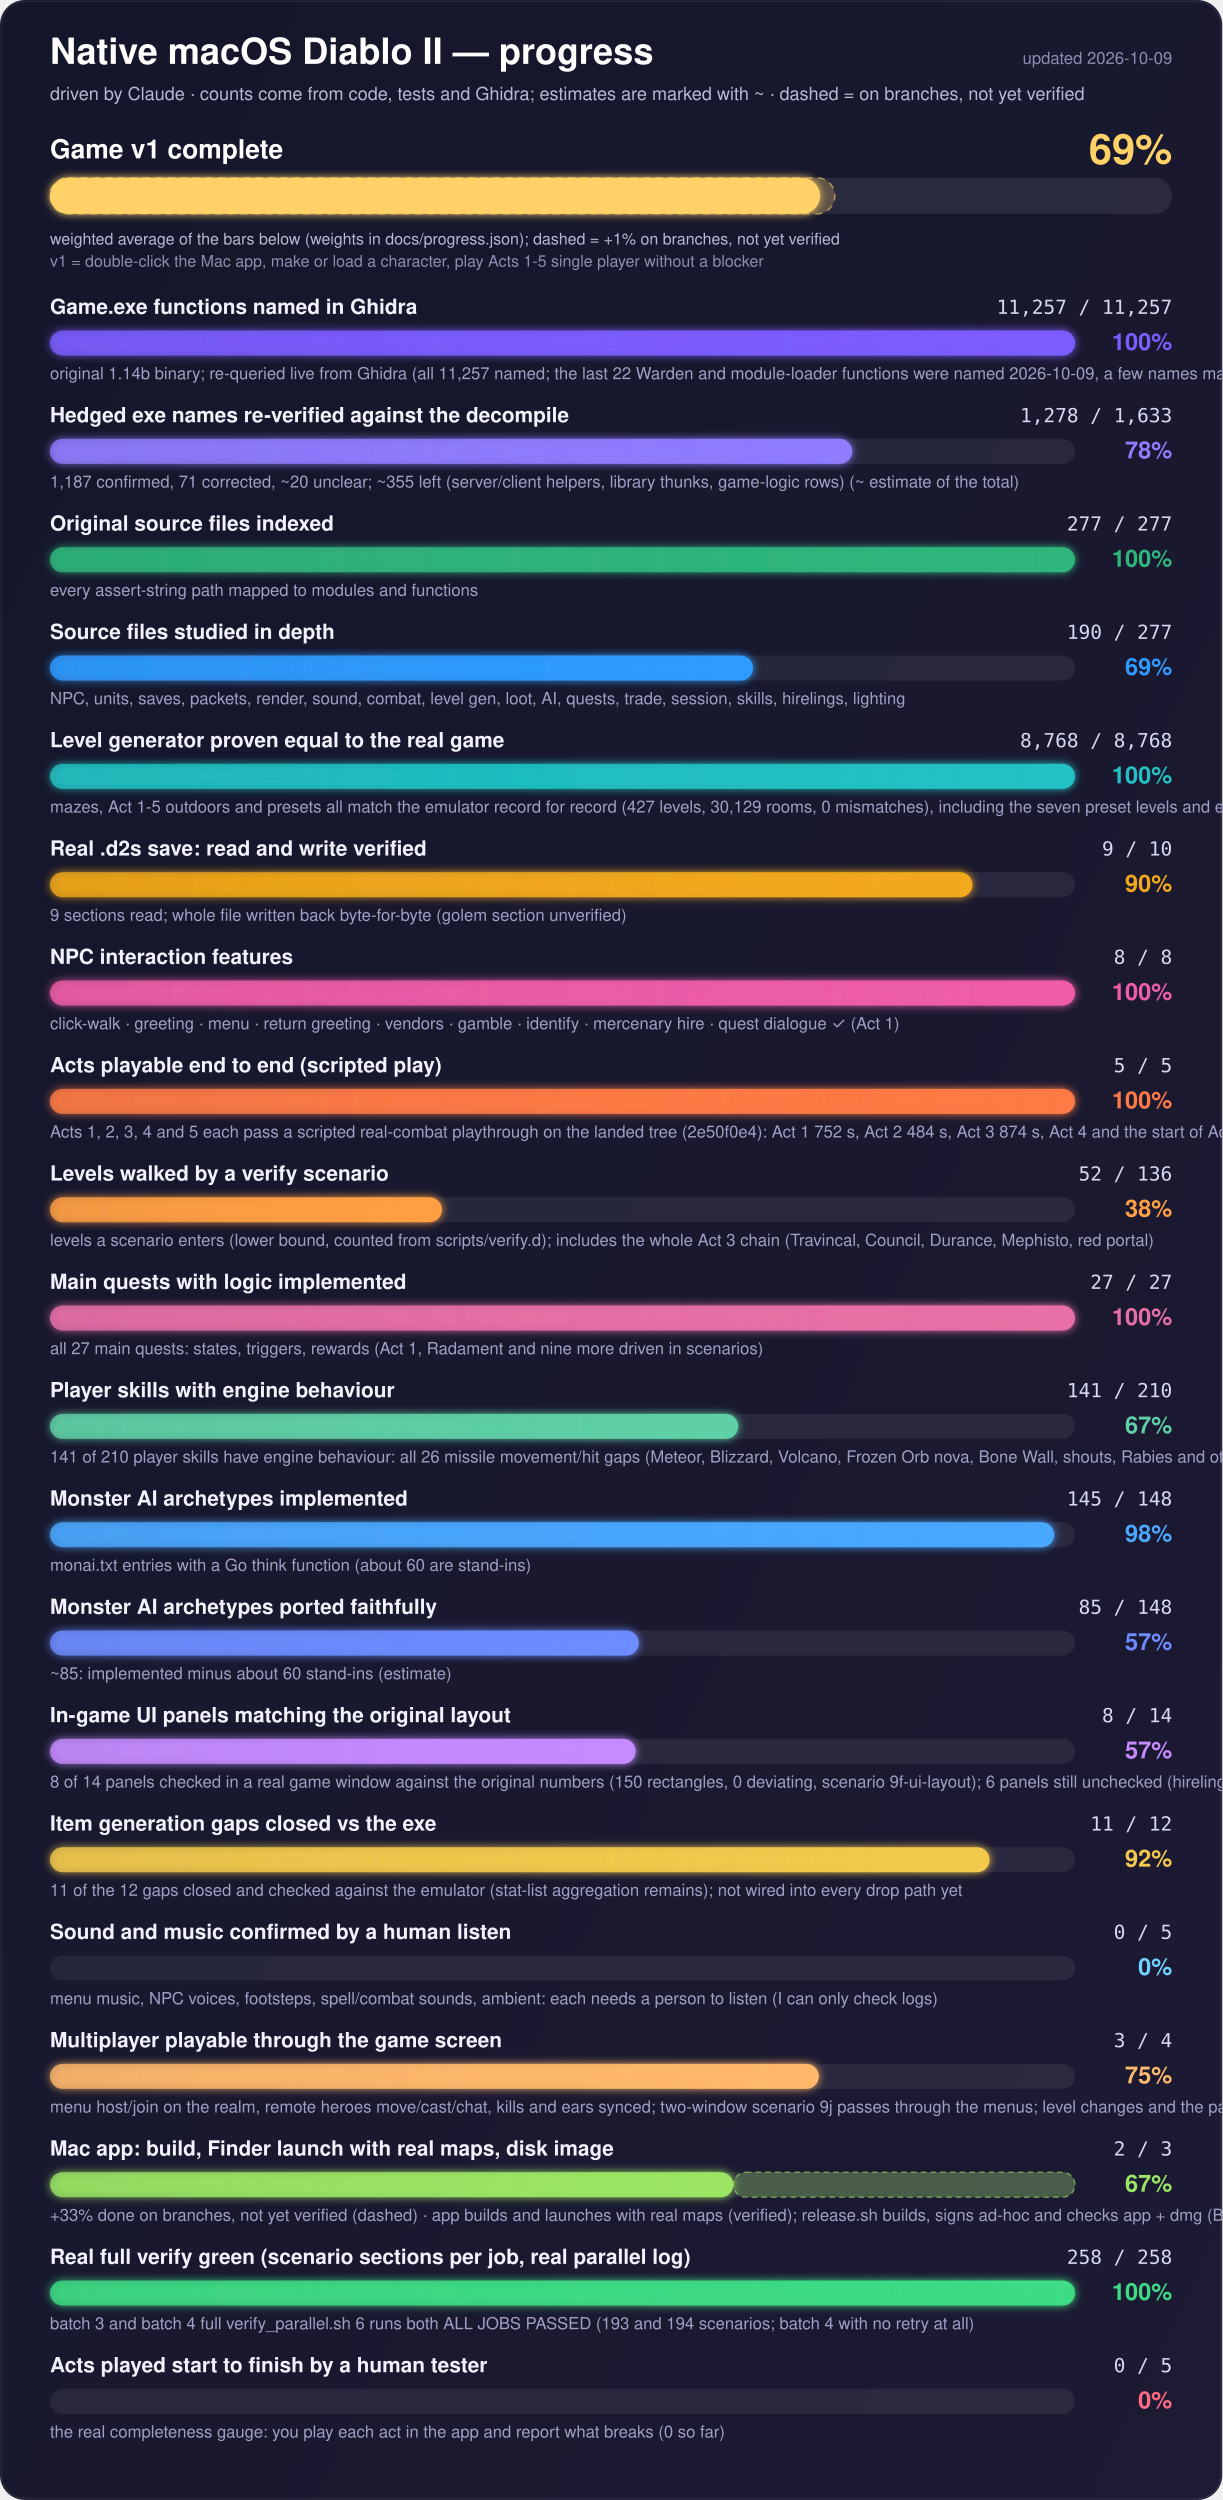
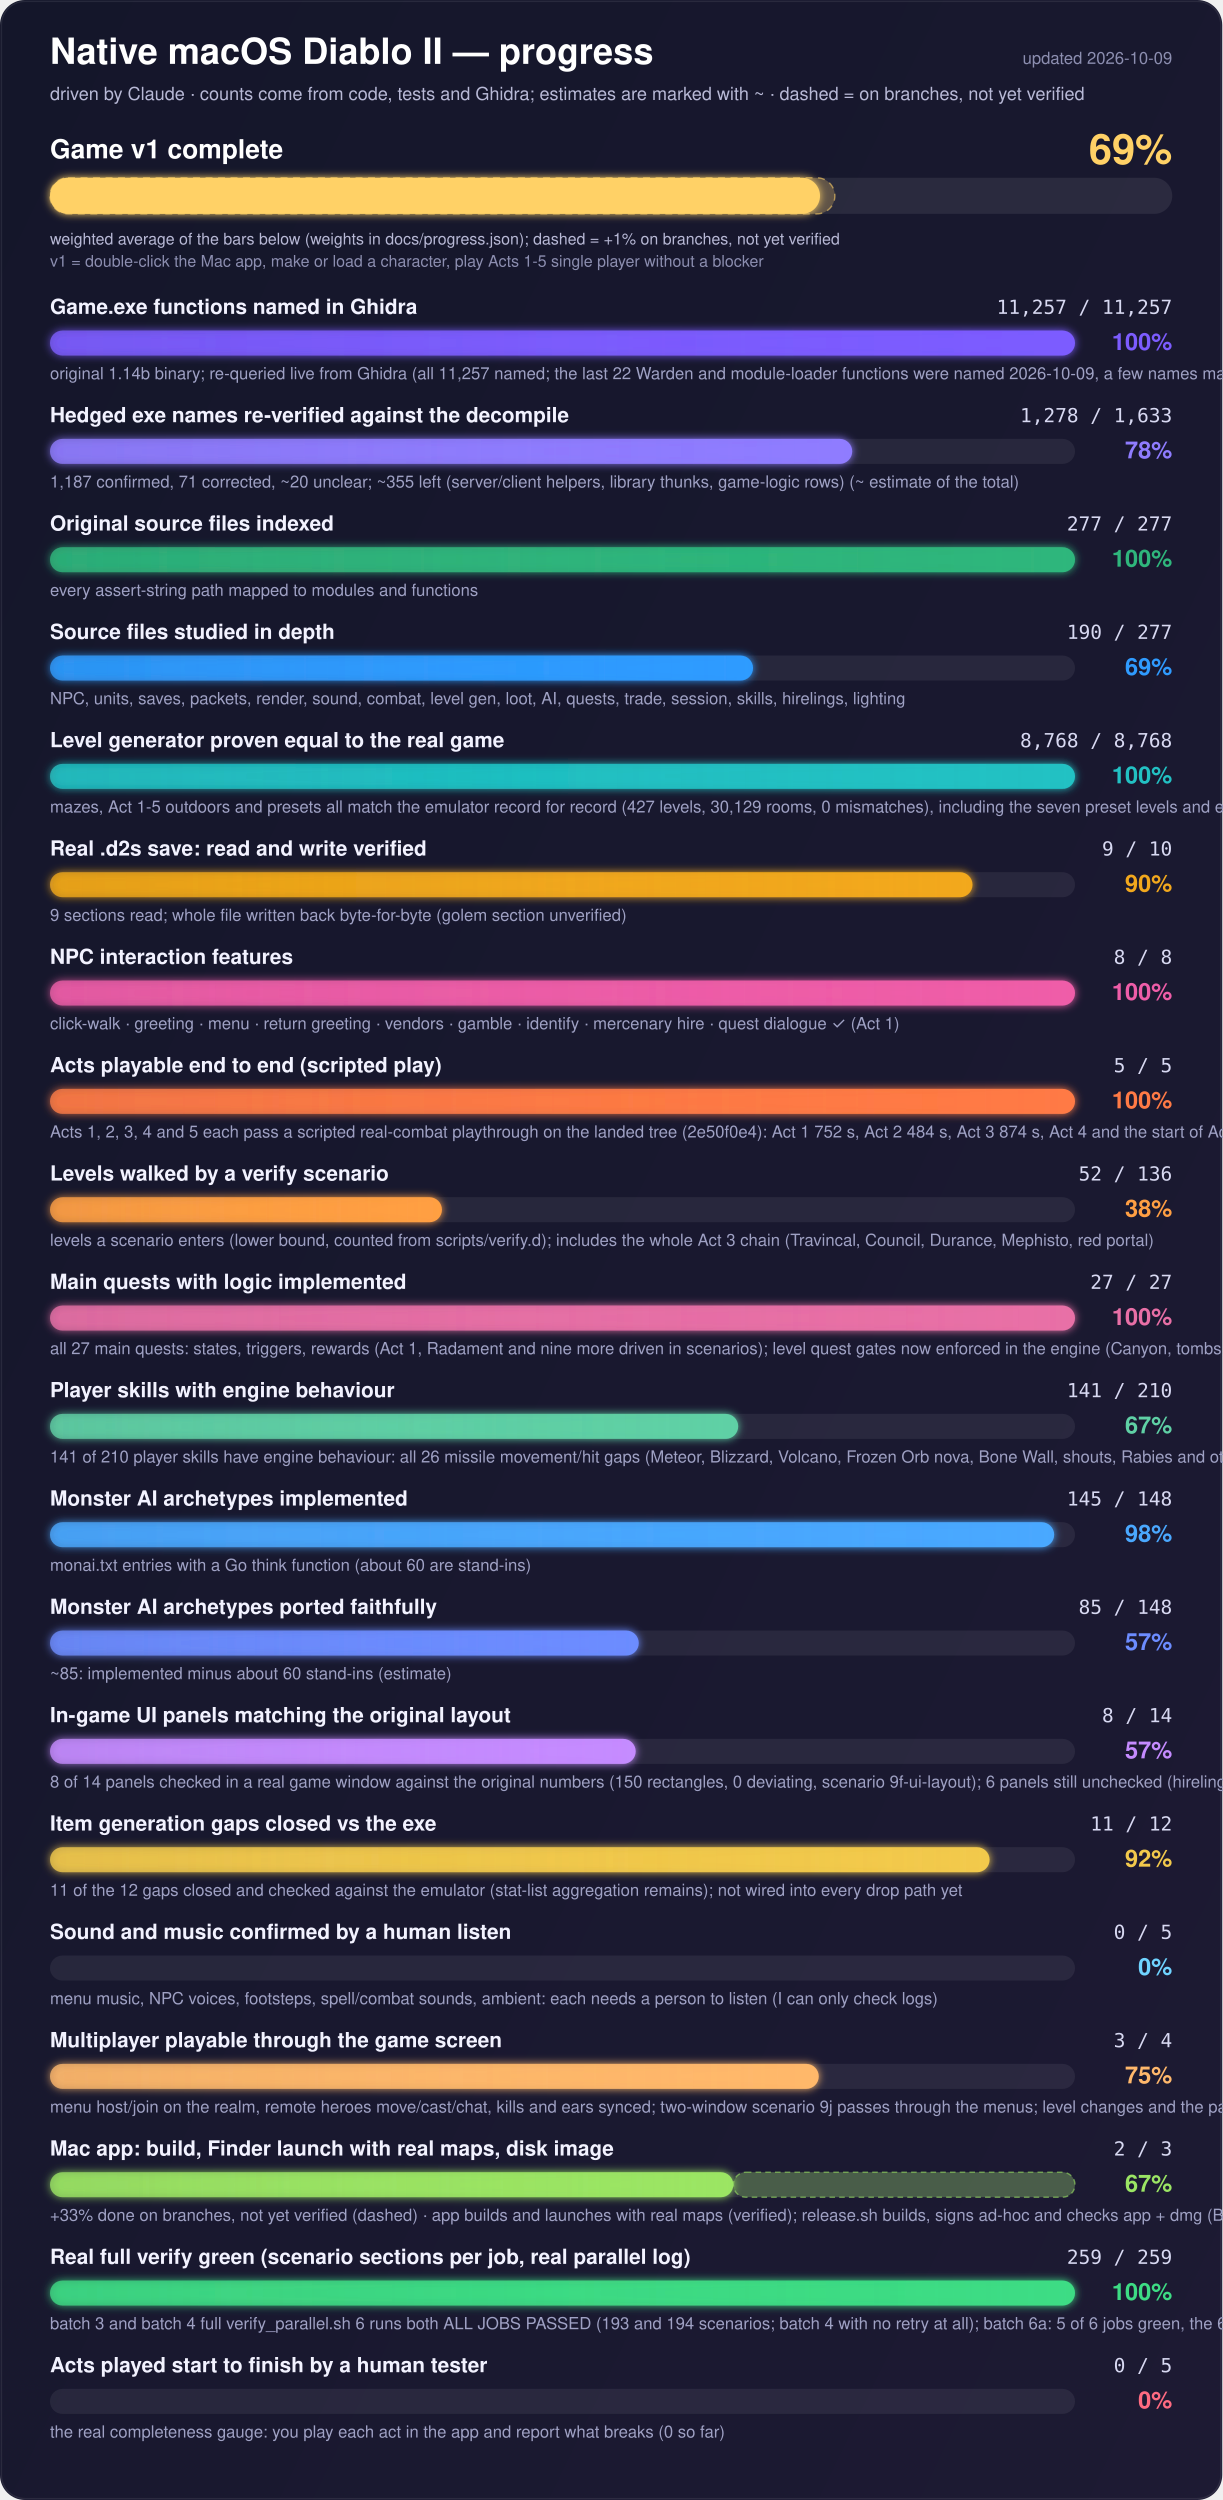
<svg xmlns="http://www.w3.org/2000/svg" width="880" height="1800" viewBox="0 0 880 1800" role="img" aria-label="Native macOS Diablo II — progress">
  <defs>
    <linearGradient id="bg" x1="0" y1="0" x2="1" y2="1">
      <stop offset="0" stop-color="#14162a" />
      <stop offset="1" stop-color="#1d1a33" />
    </linearGradient>
    <linearGradient id="g0" x1="0" y1="0" x2="1" y2="0">
      <stop offset="0" stop-color="#7c5cff" stop-opacity="0.75" />
      <stop offset="1" stop-color="#7c5cff" />
    </linearGradient>
    <linearGradient id="g1" x1="0" y1="0" x2="1" y2="0">
      <stop offset="0" stop-color="#8f7cff" stop-opacity="0.75" />
      <stop offset="1" stop-color="#8f7cff" />
    </linearGradient>
    <linearGradient id="g2" x1="0" y1="0" x2="1" y2="0">
      <stop offset="0" stop-color="#2fb67c" stop-opacity="0.75" />
      <stop offset="1" stop-color="#2fb67c" />
    </linearGradient>
    <linearGradient id="g3" x1="0" y1="0" x2="1" y2="0">
      <stop offset="0" stop-color="#2f9bff" stop-opacity="0.75" />
      <stop offset="1" stop-color="#2f9bff" />
    </linearGradient>
    <linearGradient id="g4" x1="0" y1="0" x2="1" y2="0">
      <stop offset="0" stop-color="#22c1c3" stop-opacity="0.75" />
      <stop offset="1" stop-color="#22c1c3" />
    </linearGradient>
    <linearGradient id="g5" x1="0" y1="0" x2="1" y2="0">
      <stop offset="0" stop-color="#f2a81d" stop-opacity="0.75" />
      <stop offset="1" stop-color="#f2a81d" />
    </linearGradient>
    <linearGradient id="g6" x1="0" y1="0" x2="1" y2="0">
      <stop offset="0" stop-color="#ef5da8" stop-opacity="0.75" />
      <stop offset="1" stop-color="#ef5da8" />
    </linearGradient>
    <linearGradient id="g7" x1="0" y1="0" x2="1" y2="0">
      <stop offset="0" stop-color="#ff7a45" stop-opacity="0.75" />
      <stop offset="1" stop-color="#ff7a45" />
    </linearGradient>
    <linearGradient id="g8" x1="0" y1="0" x2="1" y2="0">
      <stop offset="0" stop-color="#ff9f43" stop-opacity="0.75" />
      <stop offset="1" stop-color="#ff9f43" />
    </linearGradient>
    <linearGradient id="g9" x1="0" y1="0" x2="1" y2="0">
      <stop offset="0" stop-color="#e86fa6" stop-opacity="0.75" />
      <stop offset="1" stop-color="#e86fa6" />
    </linearGradient>
    <linearGradient id="g10" x1="0" y1="0" x2="1" y2="0">
      <stop offset="0" stop-color="#5fd0a5" stop-opacity="0.75" />
      <stop offset="1" stop-color="#5fd0a5" />
    </linearGradient>
    <linearGradient id="g11" x1="0" y1="0" x2="1" y2="0">
      <stop offset="0" stop-color="#4aa8ff" stop-opacity="0.75" />
      <stop offset="1" stop-color="#4aa8ff" />
    </linearGradient>
    <linearGradient id="g12" x1="0" y1="0" x2="1" y2="0">
      <stop offset="0" stop-color="#6c8cff" stop-opacity="0.75" />
      <stop offset="1" stop-color="#6c8cff" />
    </linearGradient>
    <linearGradient id="g13" x1="0" y1="0" x2="1" y2="0">
      <stop offset="0" stop-color="#c58bff" stop-opacity="0.75" />
      <stop offset="1" stop-color="#c58bff" />
    </linearGradient>
    <linearGradient id="g14" x1="0" y1="0" x2="1" y2="0">
      <stop offset="0" stop-color="#f2c94c" stop-opacity="0.75" />
      <stop offset="1" stop-color="#f2c94c" />
    </linearGradient>
    <linearGradient id="g15" x1="0" y1="0" x2="1" y2="0">
      <stop offset="0" stop-color="#6fd3ff" stop-opacity="0.75" />
      <stop offset="1" stop-color="#6fd3ff" />
    </linearGradient>
    <linearGradient id="g16" x1="0" y1="0" x2="1" y2="0">
      <stop offset="0" stop-color="#ffb86b" stop-opacity="0.75" />
      <stop offset="1" stop-color="#ffb86b" />
    </linearGradient>
    <linearGradient id="g17" x1="0" y1="0" x2="1" y2="0">
      <stop offset="0" stop-color="#9be564" stop-opacity="0.75" />
      <stop offset="1" stop-color="#9be564" />
    </linearGradient>
    <linearGradient id="g18" x1="0" y1="0" x2="1" y2="0">
      <stop offset="0" stop-color="#3ddc84" stop-opacity="0.75" />
      <stop offset="1" stop-color="#3ddc84" />
    </linearGradient>
    <linearGradient id="g19" x1="0" y1="0" x2="1" y2="0">
      <stop offset="0" stop-color="#ff6b81" stop-opacity="0.75" />
      <stop offset="1" stop-color="#ff6b81" />
    </linearGradient>
    <filter id="glow" x="-5%" y="-50%" width="110%" height="200%">
      <feGaussianBlur stdDeviation="3" result="b" />
      <feMerge>
        <feMergeNode in="b" />
        <feMergeNode in="SourceGraphic" />
      </feMerge>
    </filter>
  </defs>
  <rect width="880" height="1800" rx="18" fill="url(#bg)" />
  <rect x="1" y="1" width="878" height="1798" rx="17" fill="none" stroke="#ffffff" stroke-opacity="0.08" />
  <text x="36" y="46" font-family="-apple-system,Segoe UI,Helvetica,Arial,sans-serif" font-size="26" font-weight="700" fill="#ffffff">Native macOS Diablo II — progress</text>
  <text x="36" y="72" font-family="-apple-system,Segoe UI,Helvetica,Arial,sans-serif" font-size="13" fill="#b8b9d6">driven by Claude · counts come from code, tests and Ghidra; estimates are marked with ~ · dashed = on branches, not yet verified</text>
  <text x="844" y="46" text-anchor="end" font-family="-apple-system,Segoe UI,Helvetica,Arial,sans-serif" font-size="12" fill="#8c8eb0">updated 2026-10-09</text>
  <text x="36" y="114" font-family="-apple-system,Segoe UI,Helvetica,Arial,sans-serif" font-size="19" font-weight="700" fill="#ffffff">Game v1 complete</text>
  <text x="844" y="118" text-anchor="end" font-family="-apple-system,Segoe UI,Helvetica,Arial,sans-serif" font-size="30" font-weight="800" fill="#ffd166">69%</text>
  <rect x="36" y="128" width="808" height="26" rx="13" fill="#ffffff" fill-opacity="0.08" />
  <rect x="36" y="128" width="565.1" height="26" rx="13" fill="#ffd166" fill-opacity="0.25" stroke="#ffd166" stroke-opacity="0.6" stroke-dasharray="5 4" />
  <rect x="36" y="128" width="554.4" height="26" rx="13" fill="#ffd166" filter="url(#glow)" />
  <text x="36" y="176" font-family="-apple-system,Segoe UI,Helvetica,Arial,sans-serif" font-size="11.5" fill="#b8b9d6">weighted average of the bars below (weights in docs/progress.json); dashed = +1% on branches, not yet verified</text>
  <text x="36" y="192" font-family="-apple-system,Segoe UI,Helvetica,Arial,sans-serif" font-size="11.5" fill="#8c8eb0">v1 = double-click the Mac app, make or load a character, play Acts 1-5 single player without a blocker</text>
  <text x="36" y="226" font-family="-apple-system,Segoe UI,Helvetica,Arial,sans-serif" font-size="15" font-weight="600" fill="#f2f2ff">Game.exe functions named in Ghidra</text>
  <text x="844" y="226" text-anchor="end" font-family="ui-monospace,SFMono-Regular,Menlo,monospace" font-size="14" fill="#d8d9f2">11,257 / 11,257</text>
  <rect x="36" y="238" width="738" height="18" rx="9" fill="#ffffff" fill-opacity="0.07" />
  <rect x="36" y="238" width="738.0" height="18" rx="9" fill="url(#g0)" filter="url(#glow)" />
  <text x="844" y="252" text-anchor="end" font-family="-apple-system,Segoe UI,Helvetica,Arial,sans-serif" font-size="17" font-weight="700" fill="#7c5cff">100%</text>
  <text x="36" y="273" font-family="-apple-system,Segoe UI,Helvetica,Arial,sans-serif" font-size="12" fill="#9fa1c4">original 1.14b binary; re-queried live from Ghidra (all 11,257 named; the last 22 Warden and module-loader functions were named 2026-10-09, a few names marked unverified)</text>
  <text x="36" y="304" font-family="-apple-system,Segoe UI,Helvetica,Arial,sans-serif" font-size="15" font-weight="600" fill="#f2f2ff">Hedged exe names re-verified against the decompile</text>
  <text x="844" y="304" text-anchor="end" font-family="ui-monospace,SFMono-Regular,Menlo,monospace" font-size="14" fill="#d8d9f2">1,278 / 1,633</text>
  <rect x="36" y="316" width="738" height="18" rx="9" fill="#ffffff" fill-opacity="0.07" />
  <rect x="36" y="316" width="577.6" height="18" rx="9" fill="url(#g1)" filter="url(#glow)" />
  <text x="844" y="330" text-anchor="end" font-family="-apple-system,Segoe UI,Helvetica,Arial,sans-serif" font-size="17" font-weight="700" fill="#8f7cff">78%</text>
  <text x="36" y="351" font-family="-apple-system,Segoe UI,Helvetica,Arial,sans-serif" font-size="12" fill="#9fa1c4">1,187 confirmed, 71 corrected, ~20 unclear; ~355 left (server/client helpers, library thunks, game-logic rows) (~ estimate of the total)</text>
  <text x="36" y="382" font-family="-apple-system,Segoe UI,Helvetica,Arial,sans-serif" font-size="15" font-weight="600" fill="#f2f2ff">Original source files indexed</text>
  <text x="844" y="382" text-anchor="end" font-family="ui-monospace,SFMono-Regular,Menlo,monospace" font-size="14" fill="#d8d9f2">277 / 277</text>
  <rect x="36" y="394" width="738" height="18" rx="9" fill="#ffffff" fill-opacity="0.07" />
  <rect x="36" y="394" width="738.0" height="18" rx="9" fill="url(#g2)" filter="url(#glow)" />
  <text x="844" y="408" text-anchor="end" font-family="-apple-system,Segoe UI,Helvetica,Arial,sans-serif" font-size="17" font-weight="700" fill="#2fb67c">100%</text>
  <text x="36" y="429" font-family="-apple-system,Segoe UI,Helvetica,Arial,sans-serif" font-size="12" fill="#9fa1c4">every assert-string path mapped to modules and functions</text>
  <text x="36" y="460" font-family="-apple-system,Segoe UI,Helvetica,Arial,sans-serif" font-size="15" font-weight="600" fill="#f2f2ff">Source files studied in depth</text>
  <text x="844" y="460" text-anchor="end" font-family="ui-monospace,SFMono-Regular,Menlo,monospace" font-size="14" fill="#d8d9f2">190 / 277</text>
  <rect x="36" y="472" width="738" height="18" rx="9" fill="#ffffff" fill-opacity="0.07" />
  <rect x="36" y="472" width="506.2" height="18" rx="9" fill="url(#g3)" filter="url(#glow)" />
  <text x="844" y="486" text-anchor="end" font-family="-apple-system,Segoe UI,Helvetica,Arial,sans-serif" font-size="17" font-weight="700" fill="#2f9bff">69%</text>
  <text x="36" y="507" font-family="-apple-system,Segoe UI,Helvetica,Arial,sans-serif" font-size="12" fill="#9fa1c4">NPC, units, saves, packets, render, sound, combat, level gen, loot, AI, quests, trade, session, skills, hirelings, lighting</text>
  <text x="36" y="538" font-family="-apple-system,Segoe UI,Helvetica,Arial,sans-serif" font-size="15" font-weight="600" fill="#f2f2ff">Level generator proven equal to the real game</text>
  <text x="844" y="538" text-anchor="end" font-family="ui-monospace,SFMono-Regular,Menlo,monospace" font-size="14" fill="#d8d9f2">8,768 / 8,768</text>
  <rect x="36" y="550" width="738" height="18" rx="9" fill="#ffffff" fill-opacity="0.07" />
  <rect x="36" y="550" width="738.0" height="18" rx="9" fill="url(#g4)" filter="url(#glow)" />
  <text x="844" y="564" text-anchor="end" font-family="-apple-system,Segoe UI,Helvetica,Arial,sans-serif" font-size="17" font-weight="700" fill="#22c1c3">100%</text>
  <text x="36" y="585" font-family="-apple-system,Segoe UI,Helvetica,Arial,sans-serif" font-size="12" fill="#9fa1c4">mazes, Act 1-5 outdoors and presets all match the emulator record for record (427 levels, 30,129 rooms, 0 mismatches), including the seven preset levels and exact maze tiles; landed</text>
  <text x="36" y="616" font-family="-apple-system,Segoe UI,Helvetica,Arial,sans-serif" font-size="15" font-weight="600" fill="#f2f2ff">Real .d2s save: read and write verified</text>
  <text x="844" y="616" text-anchor="end" font-family="ui-monospace,SFMono-Regular,Menlo,monospace" font-size="14" fill="#d8d9f2">9 / 10</text>
  <rect x="36" y="628" width="738" height="18" rx="9" fill="#ffffff" fill-opacity="0.07" />
  <rect x="36" y="628" width="664.2" height="18" rx="9" fill="url(#g5)" filter="url(#glow)" />
  <text x="844" y="642" text-anchor="end" font-family="-apple-system,Segoe UI,Helvetica,Arial,sans-serif" font-size="17" font-weight="700" fill="#f2a81d">90%</text>
  <text x="36" y="663" font-family="-apple-system,Segoe UI,Helvetica,Arial,sans-serif" font-size="12" fill="#9fa1c4">9 sections read; whole file written back byte-for-byte (golem section unverified)</text>
  <text x="36" y="694" font-family="-apple-system,Segoe UI,Helvetica,Arial,sans-serif" font-size="15" font-weight="600" fill="#f2f2ff">NPC interaction features</text>
  <text x="844" y="694" text-anchor="end" font-family="ui-monospace,SFMono-Regular,Menlo,monospace" font-size="14" fill="#d8d9f2">8 / 8</text>
  <rect x="36" y="706" width="738" height="18" rx="9" fill="#ffffff" fill-opacity="0.07" />
  <rect x="36" y="706" width="738.0" height="18" rx="9" fill="url(#g6)" filter="url(#glow)" />
  <text x="844" y="720" text-anchor="end" font-family="-apple-system,Segoe UI,Helvetica,Arial,sans-serif" font-size="17" font-weight="700" fill="#ef5da8">100%</text>
  <text x="36" y="741" font-family="-apple-system,Segoe UI,Helvetica,Arial,sans-serif" font-size="12" fill="#9fa1c4">click-walk · greeting · menu · return greeting · vendors · gamble · identify · mercenary hire · quest dialogue ✓ (Act 1)</text>
  <text x="36" y="772" font-family="-apple-system,Segoe UI,Helvetica,Arial,sans-serif" font-size="15" font-weight="600" fill="#f2f2ff">Acts playable end to end (scripted play)</text>
  <text x="844" y="772" text-anchor="end" font-family="ui-monospace,SFMono-Regular,Menlo,monospace" font-size="14" fill="#d8d9f2">5 / 5</text>
  <rect x="36" y="784" width="738" height="18" rx="9" fill="#ffffff" fill-opacity="0.07" />
  <rect x="36" y="784" width="738.0" height="18" rx="9" fill="url(#g7)" filter="url(#glow)" />
  <text x="844" y="798" text-anchor="end" font-family="-apple-system,Segoe UI,Helvetica,Arial,sans-serif" font-size="17" font-weight="700" fill="#ff7a45">100%</text>
  <text x="36" y="819" font-family="-apple-system,Segoe UI,Helvetica,Arial,sans-serif" font-size="12" fill="#9fa1c4">Acts 1, 2, 3, 4 and 5 each pass a scripted real-combat playthrough on the landed tree (2e50f0e4): Act 1 752 s, Act 2 484 s, Act 3 874 s, Act 4 and the start of Act 5 in the full verify, Act 5 caves 574 s</text>
  <text x="36" y="850" font-family="-apple-system,Segoe UI,Helvetica,Arial,sans-serif" font-size="15" font-weight="600" fill="#f2f2ff">Levels walked by a verify scenario</text>
  <text x="844" y="850" text-anchor="end" font-family="ui-monospace,SFMono-Regular,Menlo,monospace" font-size="14" fill="#d8d9f2">52 / 136</text>
  <rect x="36" y="862" width="738" height="18" rx="9" fill="#ffffff" fill-opacity="0.07" />
  <rect x="36" y="862" width="282.2" height="18" rx="9" fill="url(#g8)" filter="url(#glow)" />
  <text x="844" y="876" text-anchor="end" font-family="-apple-system,Segoe UI,Helvetica,Arial,sans-serif" font-size="17" font-weight="700" fill="#ff9f43">38%</text>
  <text x="36" y="897" font-family="-apple-system,Segoe UI,Helvetica,Arial,sans-serif" font-size="12" fill="#9fa1c4">levels a scenario enters (lower bound, counted from scripts/verify.d); includes the whole Act 3 chain (Travincal, Council, Durance, Mephisto, red portal)</text>
  <text x="36" y="928" font-family="-apple-system,Segoe UI,Helvetica,Arial,sans-serif" font-size="15" font-weight="600" fill="#f2f2ff">Main quests with logic implemented</text>
  <text x="844" y="928" text-anchor="end" font-family="ui-monospace,SFMono-Regular,Menlo,monospace" font-size="14" fill="#d8d9f2">27 / 27</text>
  <rect x="36" y="940" width="738" height="18" rx="9" fill="#ffffff" fill-opacity="0.07" />
  <rect x="36" y="940" width="738.0" height="18" rx="9" fill="url(#g9)" filter="url(#glow)" />
  <text x="844" y="954" text-anchor="end" font-family="-apple-system,Segoe UI,Helvetica,Arial,sans-serif" font-size="17" font-weight="700" fill="#e86fa6">100%</text>
-   <text x="36" y="975" font-family="-apple-system,Segoe UI,Helvetica,Arial,sans-serif" font-size="12" fill="#9fa1c4">all 27 main quests: states, triggers, rewards (Act 1, Radament and nine more driven in scenarios)</text>
+   <text x="36" y="975" font-family="-apple-system,Segoe UI,Helvetica,Arial,sans-serif" font-size="12" fill="#9fa1c4">all 27 main quests: states, triggers, rewards (Act 1, Radament and nine more driven in scenarios); level quest gates now enforced in the engine (Canyon, tombs, Palace, Durance, Worldstone levels)</text>
  <text x="36" y="1006" font-family="-apple-system,Segoe UI,Helvetica,Arial,sans-serif" font-size="15" font-weight="600" fill="#f2f2ff">Player skills with engine behaviour</text>
  <text x="844" y="1006" text-anchor="end" font-family="ui-monospace,SFMono-Regular,Menlo,monospace" font-size="14" fill="#d8d9f2">141 / 210</text>
  <rect x="36" y="1018" width="738" height="18" rx="9" fill="#ffffff" fill-opacity="0.07" />
  <rect x="36" y="1018" width="495.5" height="18" rx="9" fill="url(#g10)" filter="url(#glow)" />
  <text x="844" y="1032" text-anchor="end" font-family="-apple-system,Segoe UI,Helvetica,Arial,sans-serif" font-size="17" font-weight="700" fill="#5fd0a5">67%</text>
  <text x="36" y="1053" font-family="-apple-system,Segoe UI,Helvetica,Arial,sans-serif" font-size="12" fill="#9fa1c4">141 of 210 player skills have engine behaviour: all 26 missile movement/hit gaps (Meteor, Blizzard, Volcano, Frozen Orb nova, Bone Wall, shouts, Rabies and others) landed with real function bodies; natural mana regeneration landed; Meteor/Blizzard burning ground now hurts players (PvP fractional carry)</text>
  <text x="36" y="1084" font-family="-apple-system,Segoe UI,Helvetica,Arial,sans-serif" font-size="15" font-weight="600" fill="#f2f2ff">Monster AI archetypes implemented</text>
  <text x="844" y="1084" text-anchor="end" font-family="ui-monospace,SFMono-Regular,Menlo,monospace" font-size="14" fill="#d8d9f2">145 / 148</text>
  <rect x="36" y="1096" width="738" height="18" rx="9" fill="#ffffff" fill-opacity="0.07" />
  <rect x="36" y="1096" width="723.0" height="18" rx="9" fill="url(#g11)" filter="url(#glow)" />
  <text x="844" y="1110" text-anchor="end" font-family="-apple-system,Segoe UI,Helvetica,Arial,sans-serif" font-size="17" font-weight="700" fill="#4aa8ff">98%</text>
  <text x="36" y="1131" font-family="-apple-system,Segoe UI,Helvetica,Arial,sans-serif" font-size="12" fill="#9fa1c4">monai.txt entries with a Go think function (about 60 are stand-ins)</text>
  <text x="36" y="1162" font-family="-apple-system,Segoe UI,Helvetica,Arial,sans-serif" font-size="15" font-weight="600" fill="#f2f2ff">Monster AI archetypes ported faithfully</text>
  <text x="844" y="1162" text-anchor="end" font-family="ui-monospace,SFMono-Regular,Menlo,monospace" font-size="14" fill="#d8d9f2">85 / 148</text>
  <rect x="36" y="1174" width="738" height="18" rx="9" fill="#ffffff" fill-opacity="0.07" />
  <rect x="36" y="1174" width="423.9" height="18" rx="9" fill="url(#g12)" filter="url(#glow)" />
  <text x="844" y="1188" text-anchor="end" font-family="-apple-system,Segoe UI,Helvetica,Arial,sans-serif" font-size="17" font-weight="700" fill="#6c8cff">57%</text>
  <text x="36" y="1209" font-family="-apple-system,Segoe UI,Helvetica,Arial,sans-serif" font-size="12" fill="#9fa1c4">~85: implemented minus about 60 stand-ins (estimate)</text>
  <text x="36" y="1240" font-family="-apple-system,Segoe UI,Helvetica,Arial,sans-serif" font-size="15" font-weight="600" fill="#f2f2ff">In-game UI panels matching the original layout</text>
  <text x="844" y="1240" text-anchor="end" font-family="ui-monospace,SFMono-Regular,Menlo,monospace" font-size="14" fill="#d8d9f2">8 / 14</text>
  <rect x="36" y="1252" width="738" height="18" rx="9" fill="#ffffff" fill-opacity="0.07" />
  <rect x="36" y="1252" width="421.7" height="18" rx="9" fill="url(#g13)" filter="url(#glow)" />
  <text x="844" y="1266" text-anchor="end" font-family="-apple-system,Segoe UI,Helvetica,Arial,sans-serif" font-size="17" font-weight="700" fill="#c58bff">57%</text>
  <text x="36" y="1287" font-family="-apple-system,Segoe UI,Helvetica,Arial,sans-serif" font-size="12" fill="#9fa1c4">8 of 14 panels checked in a real game window against the original numbers (150 rectangles, 0 deviating, scenario 9f-ui-layout); 6 panels still unchecked (hireling panel, hirelings list and a few others are on held branches)</text>
  <text x="36" y="1318" font-family="-apple-system,Segoe UI,Helvetica,Arial,sans-serif" font-size="15" font-weight="600" fill="#f2f2ff">Item generation gaps closed vs the exe</text>
  <text x="844" y="1318" text-anchor="end" font-family="ui-monospace,SFMono-Regular,Menlo,monospace" font-size="14" fill="#d8d9f2">11 / 12</text>
  <rect x="36" y="1330" width="738" height="18" rx="9" fill="#ffffff" fill-opacity="0.07" />
  <rect x="36" y="1330" width="676.5" height="18" rx="9" fill="url(#g14)" filter="url(#glow)" />
  <text x="844" y="1344" text-anchor="end" font-family="-apple-system,Segoe UI,Helvetica,Arial,sans-serif" font-size="17" font-weight="700" fill="#f2c94c">92%</text>
  <text x="36" y="1365" font-family="-apple-system,Segoe UI,Helvetica,Arial,sans-serif" font-size="12" fill="#9fa1c4">11 of the 12 gaps closed and checked against the emulator (stat-list aggregation remains); not wired into every drop path yet</text>
  <text x="36" y="1396" font-family="-apple-system,Segoe UI,Helvetica,Arial,sans-serif" font-size="15" font-weight="600" fill="#f2f2ff">Sound and music confirmed by a human listen</text>
  <text x="844" y="1396" text-anchor="end" font-family="ui-monospace,SFMono-Regular,Menlo,monospace" font-size="14" fill="#d8d9f2">0 / 5</text>
  <rect x="36" y="1408" width="738" height="18" rx="9" fill="#ffffff" fill-opacity="0.07" />
  <text x="844" y="1422" text-anchor="end" font-family="-apple-system,Segoe UI,Helvetica,Arial,sans-serif" font-size="17" font-weight="700" fill="#6fd3ff">0%</text>
  <text x="36" y="1443" font-family="-apple-system,Segoe UI,Helvetica,Arial,sans-serif" font-size="12" fill="#9fa1c4">menu music, NPC voices, footsteps, spell/combat sounds, ambient: each needs a person to listen (I can only check logs)</text>
  <text x="36" y="1474" font-family="-apple-system,Segoe UI,Helvetica,Arial,sans-serif" font-size="15" font-weight="600" fill="#f2f2ff">Multiplayer playable through the game screen</text>
  <text x="844" y="1474" text-anchor="end" font-family="ui-monospace,SFMono-Regular,Menlo,monospace" font-size="14" fill="#d8d9f2">3 / 4</text>
  <rect x="36" y="1486" width="738" height="18" rx="9" fill="#ffffff" fill-opacity="0.07" />
  <rect x="36" y="1486" width="553.5" height="18" rx="9" fill="url(#g16)" filter="url(#glow)" />
  <text x="844" y="1500" text-anchor="end" font-family="-apple-system,Segoe UI,Helvetica,Arial,sans-serif" font-size="17" font-weight="700" fill="#ffb86b">75%</text>
  <text x="36" y="1521" font-family="-apple-system,Segoe UI,Helvetica,Arial,sans-serif" font-size="12" fill="#9fa1c4">menu host/join on the realm, remote heroes move/cast/chat, kills and ears synced; two-window scenario 9j passes through the menus; level changes and the party panel through the realm are not wired (trade works over the legacy path)</text>
  <text x="36" y="1552" font-family="-apple-system,Segoe UI,Helvetica,Arial,sans-serif" font-size="15" font-weight="600" fill="#f2f2ff">Mac app: build, Finder launch with real maps, disk image</text>
  <text x="844" y="1552" text-anchor="end" font-family="ui-monospace,SFMono-Regular,Menlo,monospace" font-size="14" fill="#d8d9f2">2 / 3</text>
  <rect x="36" y="1564" width="738" height="18" rx="9" fill="#ffffff" fill-opacity="0.07" />
  <rect x="36" y="1564" width="492.0" height="18" rx="9" fill="url(#g17)" filter="url(#glow)" />
  <rect x="528.0" y="1564" width="246.0" height="18" rx="9" fill="#9be564" fill-opacity="0.28" stroke="#9be564" stroke-opacity="0.6" stroke-dasharray="4 3" />
  <text x="844" y="1578" text-anchor="end" font-family="-apple-system,Segoe UI,Helvetica,Arial,sans-serif" font-size="17" font-weight="700" fill="#9be564">67%</text>
  <text x="36" y="1599" font-family="-apple-system,Segoe UI,Helvetica,Arial,sans-serif" font-size="12" fill="#9fa1c4">+33% done on branches, not yet verified (dashed) · app builds and launches with real maps (verified); release.sh builds, signs ad-hoc and checks app + dmg (BUNDLE OK); the disk image has not been opened by a human; the desktop app was rebuilt from the landed tree</text>
  <text x="36" y="1630" font-family="-apple-system,Segoe UI,Helvetica,Arial,sans-serif" font-size="15" font-weight="600" fill="#f2f2ff">Real full verify green (scenario sections per job, real parallel log)</text>
-   <text x="844" y="1630" text-anchor="end" font-family="ui-monospace,SFMono-Regular,Menlo,monospace" font-size="14" fill="#d8d9f2">258 / 258</text>
+   <text x="844" y="1630" text-anchor="end" font-family="ui-monospace,SFMono-Regular,Menlo,monospace" font-size="14" fill="#d8d9f2">259 / 259</text>
  <rect x="36" y="1642" width="738" height="18" rx="9" fill="#ffffff" fill-opacity="0.07" />
  <rect x="36" y="1642" width="738.0" height="18" rx="9" fill="url(#g18)" filter="url(#glow)" />
  <text x="844" y="1656" text-anchor="end" font-family="-apple-system,Segoe UI,Helvetica,Arial,sans-serif" font-size="17" font-weight="700" fill="#3ddc84">100%</text>
-   <text x="36" y="1677" font-family="-apple-system,Segoe UI,Helvetica,Arial,sans-serif" font-size="12" fill="#9fa1c4">batch 3 and batch 4 full verify_parallel.sh 6 runs both ALL JOBS PASSED (193 and 194 scenarios; batch 4 with no retry at all)</text>
+   <text x="36" y="1677" font-family="-apple-system,Segoe UI,Helvetica,Arial,sans-serif" font-size="12" fill="#9fa1c4">batch 3 and batch 4 full verify_parallel.sh 6 runs both ALL JOBS PASSED (193 and 194 scenarios; batch 4 with no retry at all); batch 6a: 5 of 6 jobs green, the 6th red only on a scenario that crossed the new level quest gates (fixed in the scenario, passed alone)</text>
  <text x="36" y="1708" font-family="-apple-system,Segoe UI,Helvetica,Arial,sans-serif" font-size="15" font-weight="600" fill="#f2f2ff">Acts played start to finish by a human tester</text>
  <text x="844" y="1708" text-anchor="end" font-family="ui-monospace,SFMono-Regular,Menlo,monospace" font-size="14" fill="#d8d9f2">0 / 5</text>
  <rect x="36" y="1720" width="738" height="18" rx="9" fill="#ffffff" fill-opacity="0.07" />
  <text x="844" y="1734" text-anchor="end" font-family="-apple-system,Segoe UI,Helvetica,Arial,sans-serif" font-size="17" font-weight="700" fill="#ff6b81">0%</text>
  <text x="36" y="1755" font-family="-apple-system,Segoe UI,Helvetica,Arial,sans-serif" font-size="12" fill="#9fa1c4">the real completeness gauge: you play each act in the app and report what breaks (0 so far)</text>
</svg>
